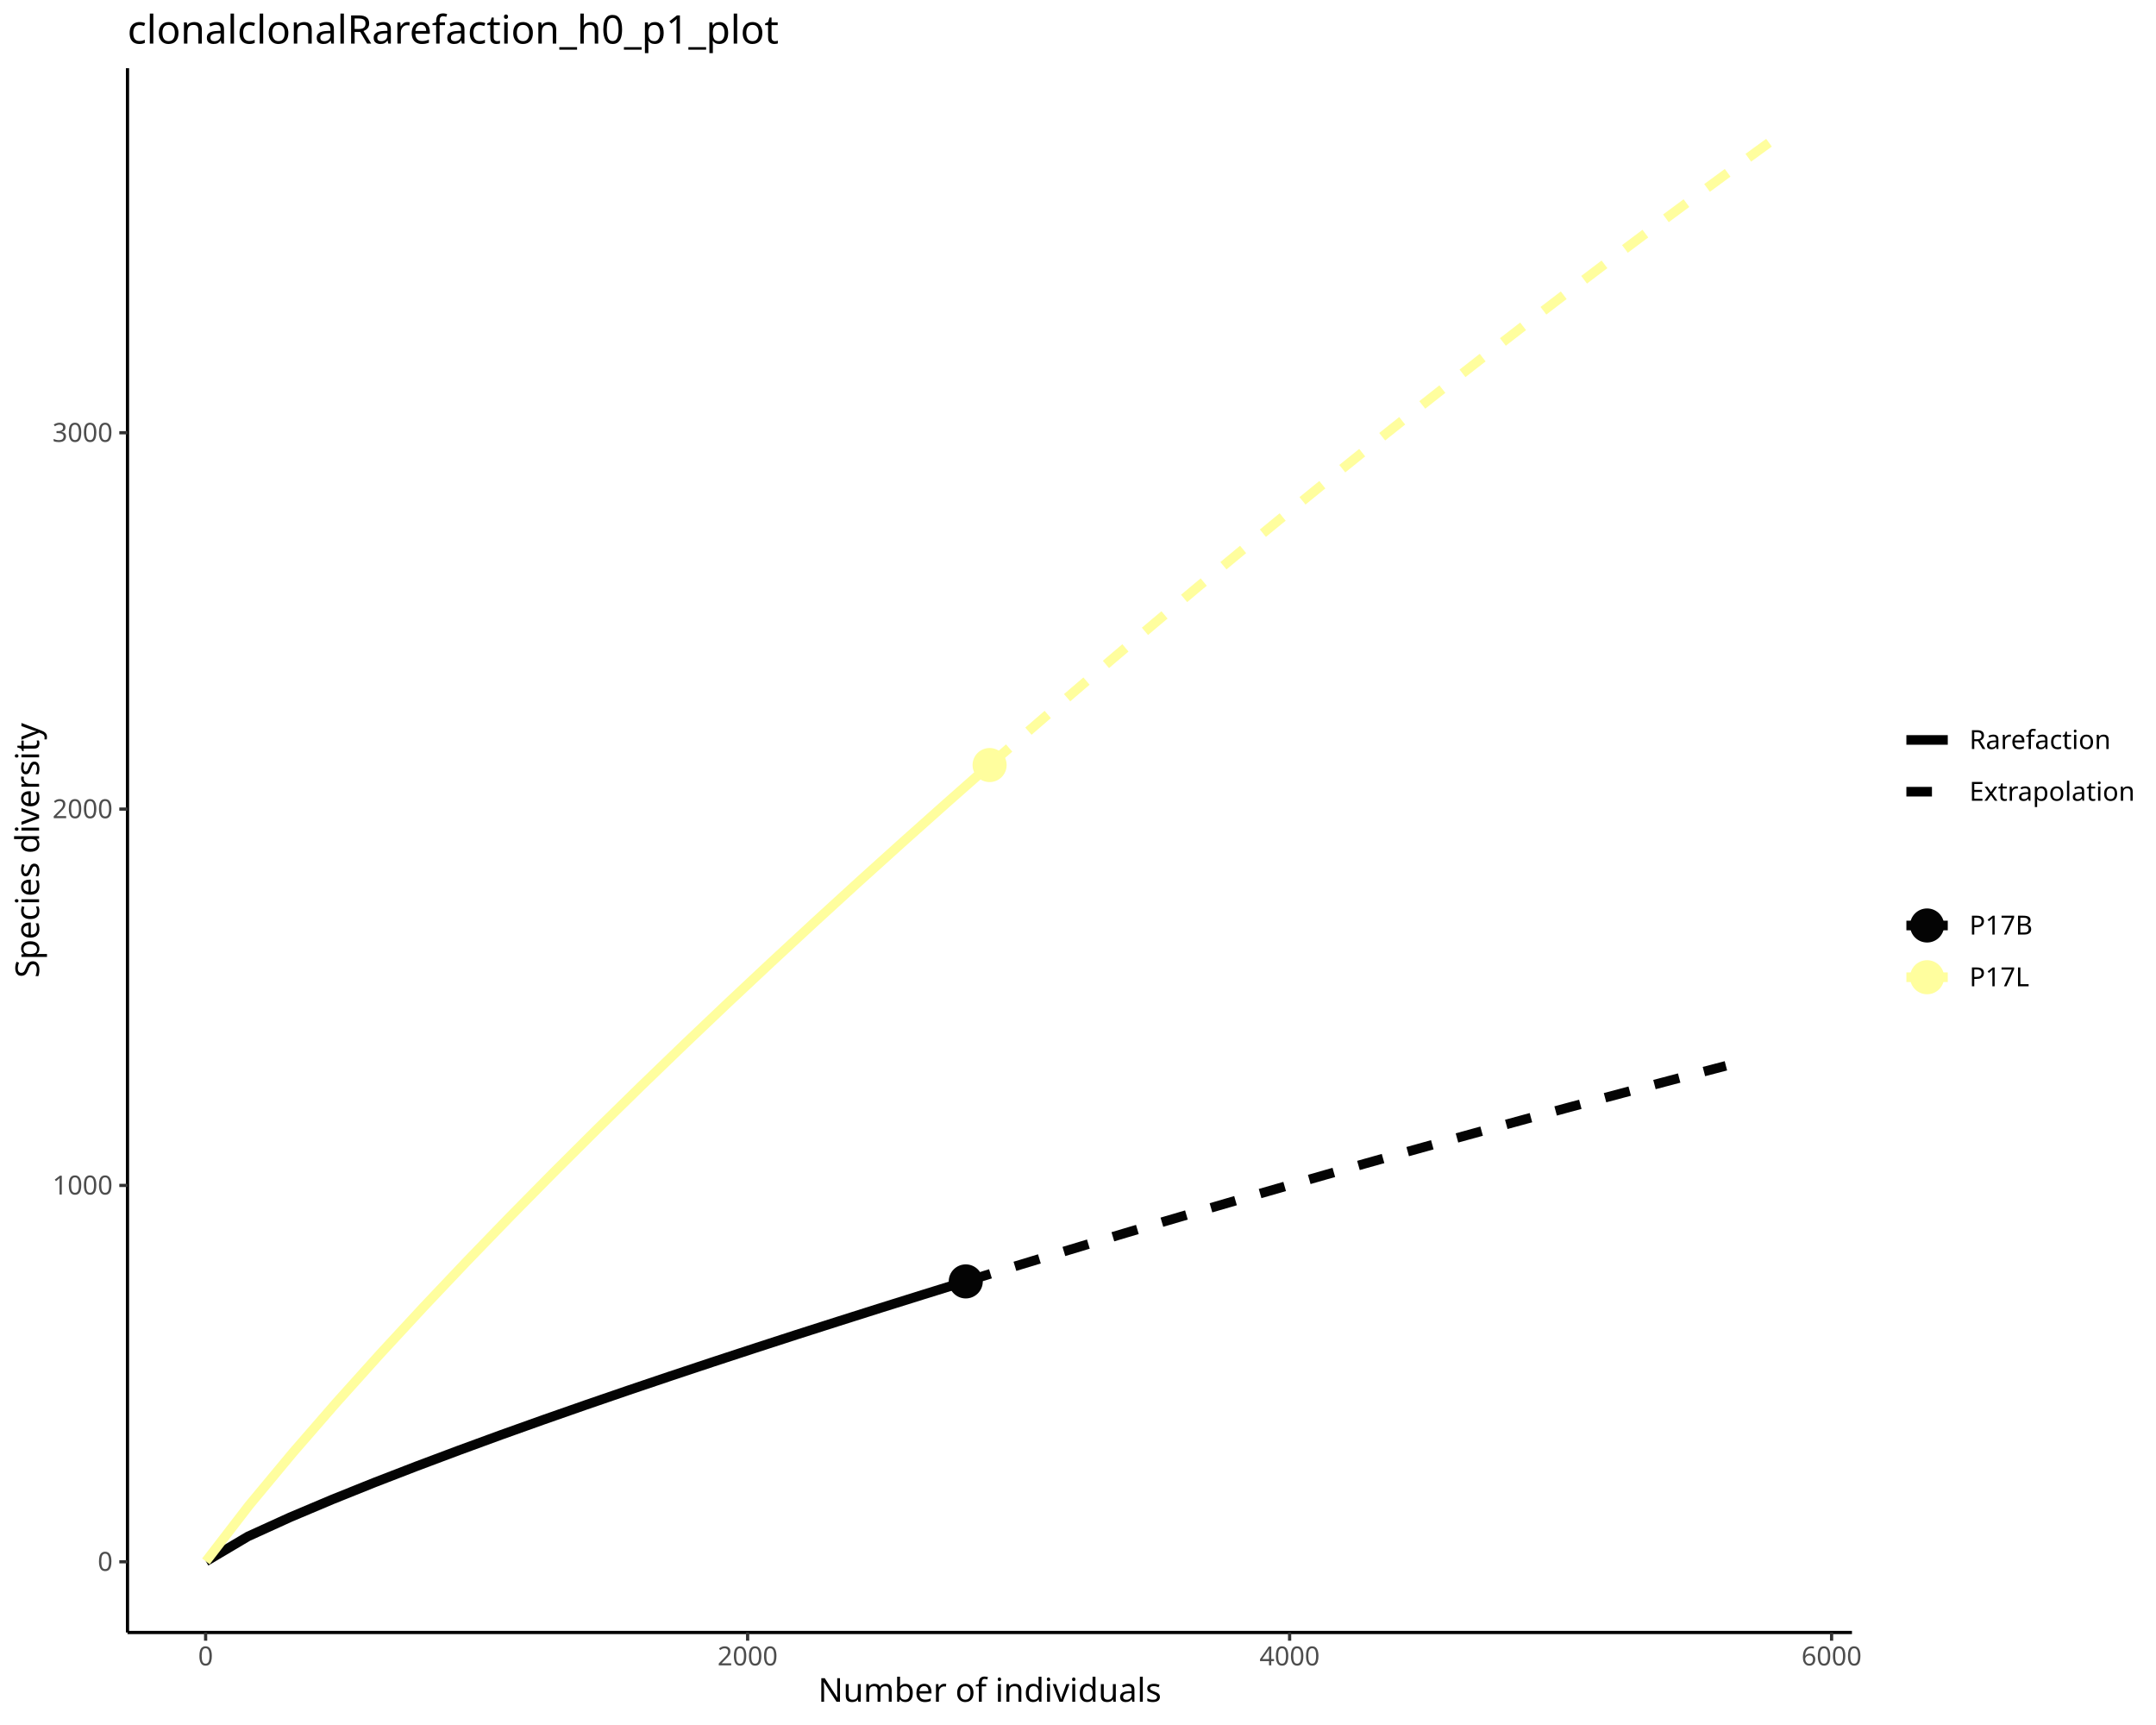
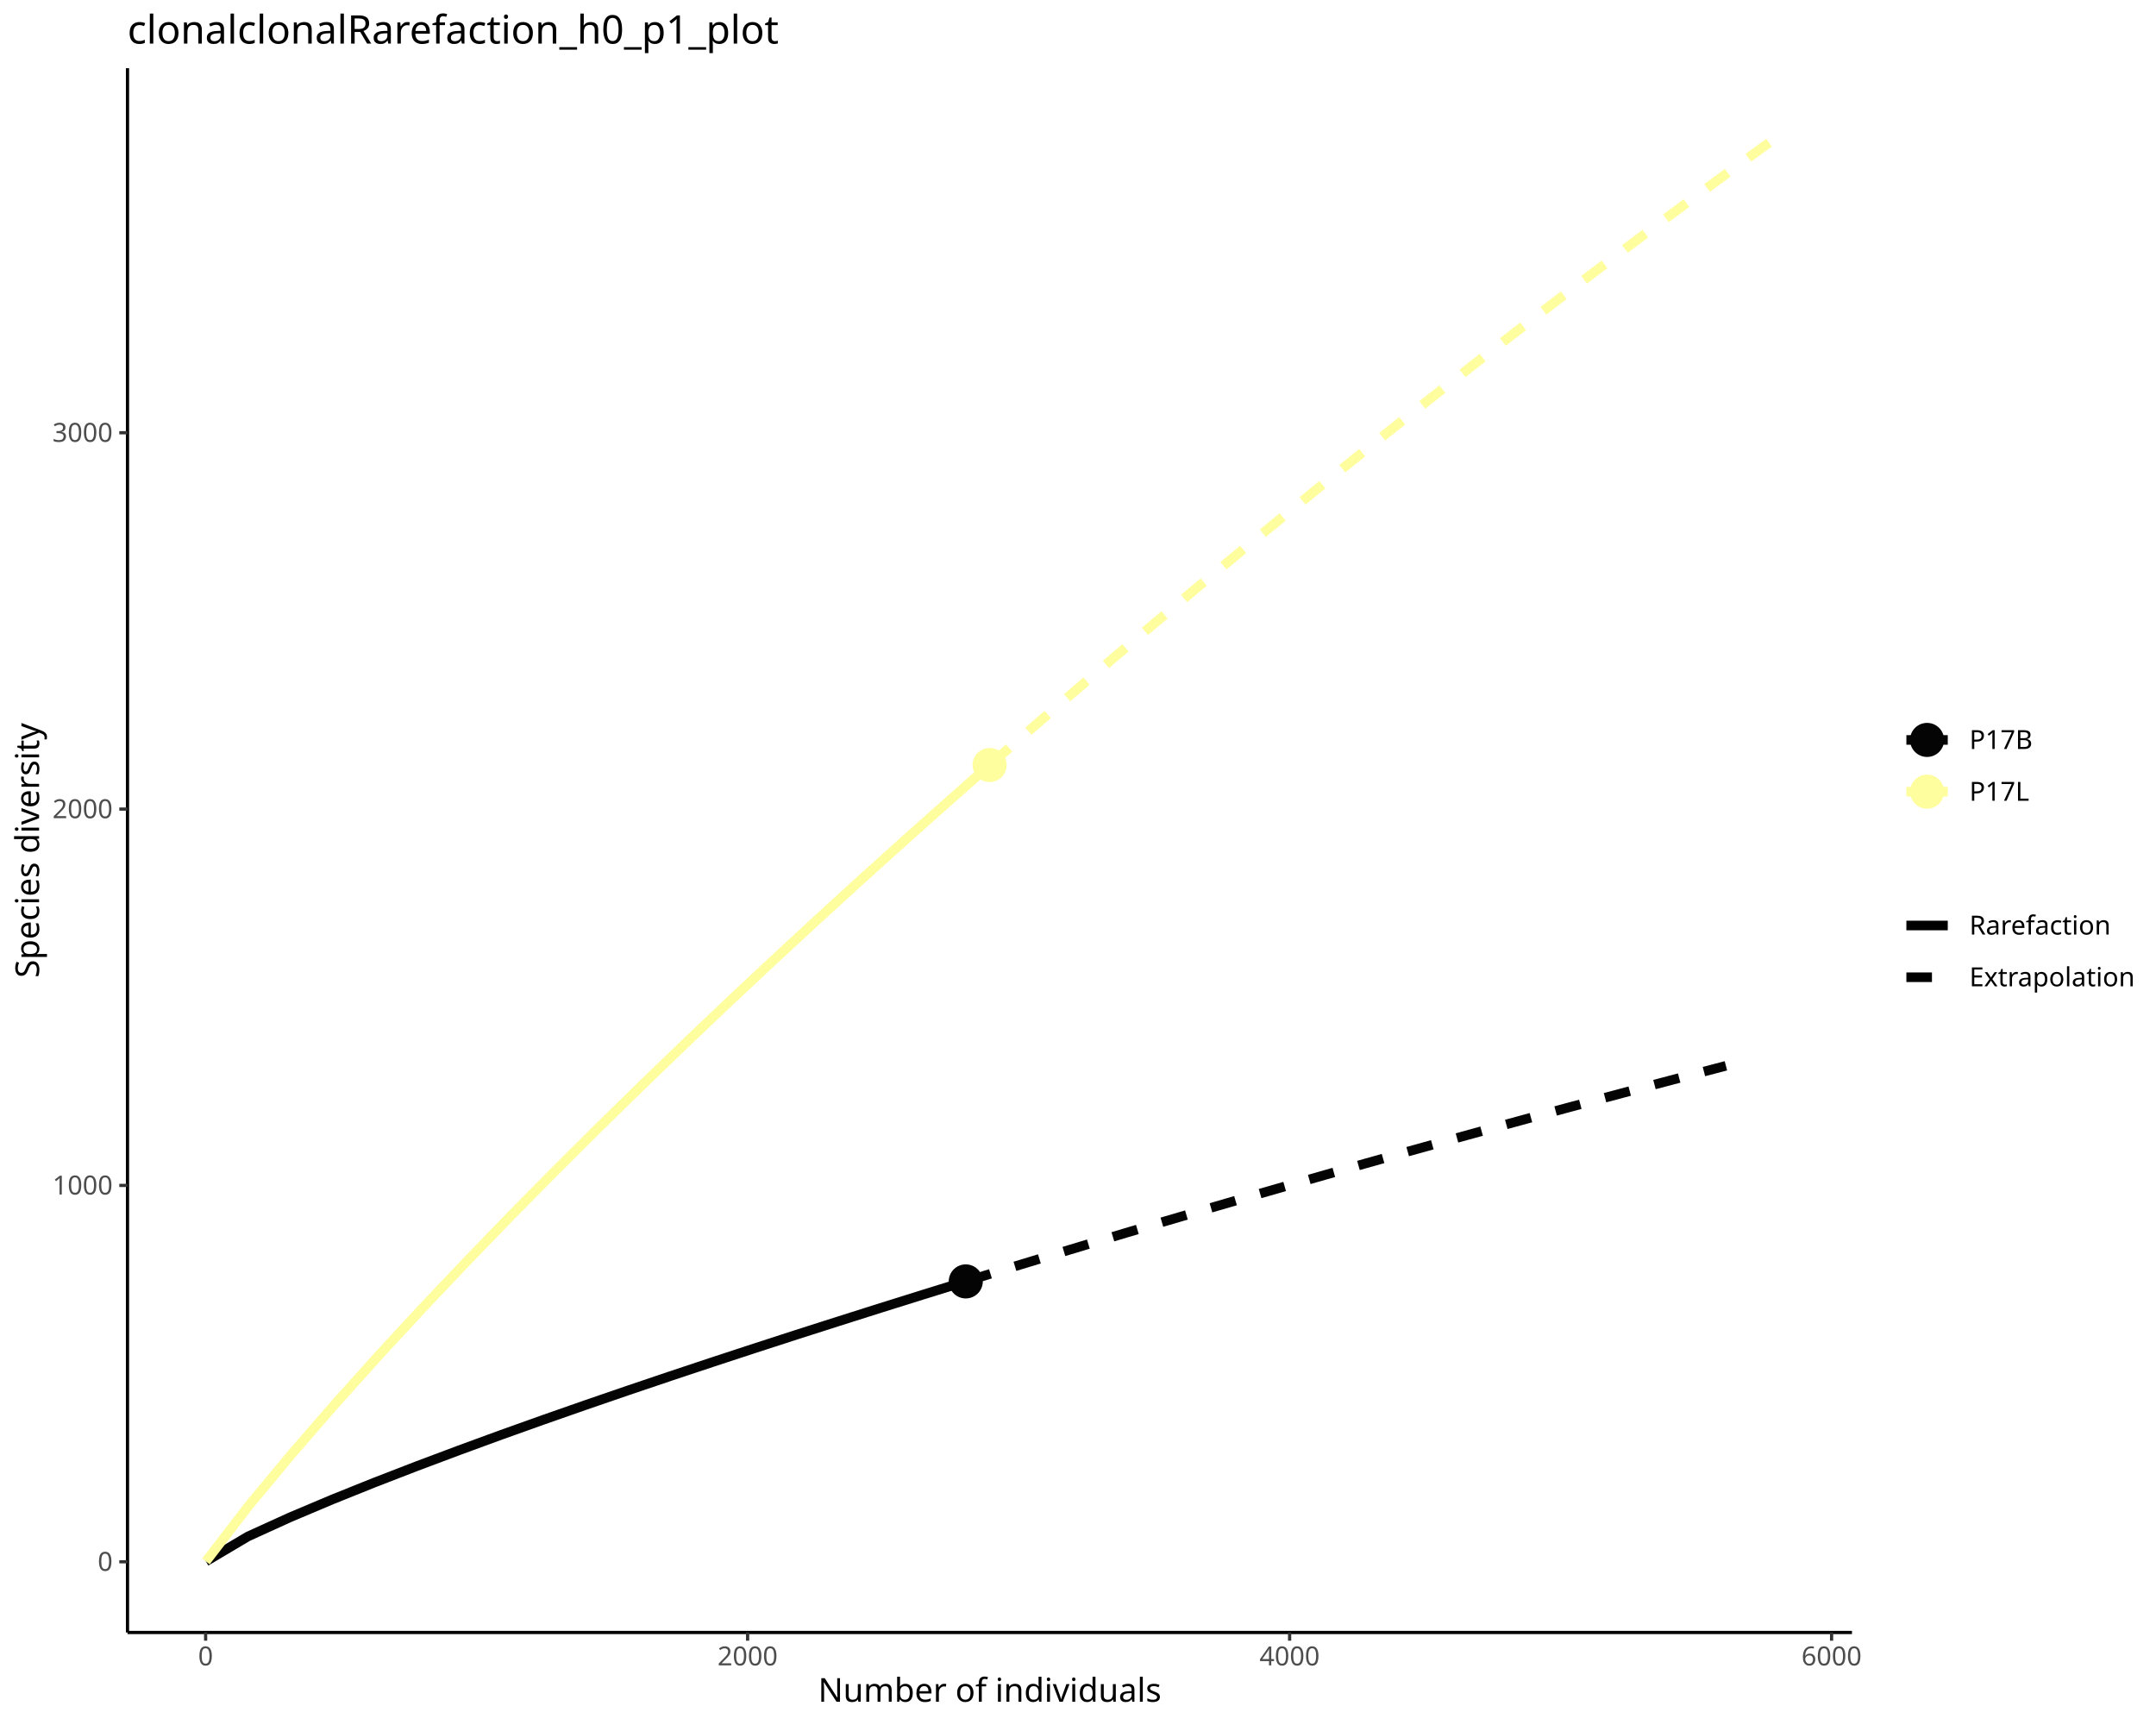
<svg xmlns="http://www.w3.org/2000/svg" class="svglite" data-engine-version="2.0" width="720.00pt" height="576.00pt" viewBox="0 0 720.00 576.00">
  <defs>
    <style type="text/css">
    .svglite line, .svglite polyline, .svglite polygon, .svglite path, .svglite rect, .svglite circle {
      fill: none;
      stroke: #000000;
      stroke-linecap: round;
      stroke-linejoin: round;
      stroke-miterlimit: 10.00;
    }
  </style>
  </defs>
  <rect width="100%" height="100%" style="stroke: none; fill: #FFFFFF;" />
  <defs>
    <clipPath id="cpMC4wMHw3MjAuMDB8MC4wMHw1NzYuMDA=">
      <rect x="0.00" y="0.00" width="720.00" height="576.00" />
    </clipPath>
  </defs>
  <g clip-path="url(#cpMC4wMHw3MjAuMDB8MC4wMHw1NzYuMDA=)">
    <rect x="0.00" y="0.00" width="720.00" height="576.00" style="stroke-width: 1.07; stroke: #FFFFFF; fill: #FFFFFF;" />
  </g>
  <defs>
    <clipPath id="cpNDIuNTh8NjE4LjQ3fDIyLjc4fDU0NS4xMQ==">
      <rect x="42.58" y="22.78" width="575.89" height="522.33" />
    </clipPath>
  </defs>
  <g clip-path="url(#cpNDIuNTh8NjE4LjQ3fDIyLjc4fDU0NS4xMQ==)">
    <rect x="42.58" y="22.78" width="575.89" height="522.33" style="stroke-width: 1.07; stroke: none; fill: #FFFFFF;" />
    <circle cx="322.52" cy="427.88" r="5.69" style="stroke-width: 0.71; stroke: none; fill: #040404;" />
    <circle cx="330.48" cy="255.46" r="5.69" style="stroke-width: 0.71; stroke: none; fill: #FFFE9E;" />
    <polyline points="68.76,521.37 82.79,513.05 96.90,506.63 111.02,500.67 125.05,495.03 139.17,489.57 153.29,484.27 167.40,479.10 181.43,474.09 195.55,469.15 209.67,464.30 223.69,459.56 237.81,454.86 251.93,450.23 266.05,445.65 280.08,441.17 294.19,436.70 308.31,432.28 322.43,427.90 322.52,427.88 " style="stroke-width: 3.20; stroke: #040404; stroke-linecap: butt;" />
    <polyline points="68.76,521.37 83.24,502.57 97.81,485.05 112.29,468.39 126.86,452.19 141.43,436.44 155.91,421.16 170.48,406.10 184.96,391.43 199.53,376.92 214.10,362.65 228.58,348.68 243.15,334.83 257.63,321.26 272.20,307.78 286.77,294.46 301.25,281.40 315.82,268.40 330.39,255.54 330.48,255.46 " style="stroke-width: 3.20; stroke: #FFFE9E; stroke-linecap: butt;" />
    <polyline points="322.61,427.85 335.91,423.76 349.31,419.69 362.61,415.68 376.00,411.67 389.31,407.73 402.70,403.80 416.10,399.90 429.40,396.07 442.79,392.24 456.10,388.47 469.49,384.71 482.79,381.01 496.19,377.32 509.58,373.66 522.88,370.05 536.28,366.46 549.58,362.92 562.98,359.39 576.37,355.89 " style="stroke-width: 3.20; stroke: #040404; stroke-dasharray: 8.54,8.54; stroke-linecap: butt;" />
    <polyline points="330.57,255.38 344.33,243.38 358.09,231.49 371.84,219.72 385.60,208.08 399.44,196.47 413.20,185.06 426.96,173.76 440.71,162.57 454.47,151.50 468.31,140.47 482.07,129.62 495.83,118.87 509.58,108.24 523.34,97.72 537.18,87.23 550.94,76.91 564.70,66.70 578.45,56.60 592.30,46.53 " style="stroke-width: 3.20; stroke: #FFFE9E; stroke-dasharray: 8.54,8.54; stroke-linecap: butt;" />
  </g>
  <g clip-path="url(#cpMC4wMHw3MjAuMDB8MC4wMHw1NzYuMDA=)">
    <polyline points="42.58,545.11 42.58,22.78 " style="stroke-width: 1.07; stroke-linecap: butt;" />
    <text x="37.65" y="524.52" text-anchor="end" style="font-size: 8.80px; fill: #4D4D4D; font-family: sans;" textLength="4.89px" lengthAdjust="spacingAndGlyphs">0</text>
    <text x="37.65" y="398.86" text-anchor="end" style="font-size: 8.80px; fill: #4D4D4D; font-family: sans;" textLength="19.58px" lengthAdjust="spacingAndGlyphs">1000</text>
    <text x="37.65" y="273.20" text-anchor="end" style="font-size: 8.80px; fill: #4D4D4D; font-family: sans;" textLength="19.58px" lengthAdjust="spacingAndGlyphs">2000</text>
    <text x="37.65" y="147.53" text-anchor="end" style="font-size: 8.80px; fill: #4D4D4D; font-family: sans;" textLength="19.58px" lengthAdjust="spacingAndGlyphs">3000</text>
    <polyline points="39.84,521.50 42.58,521.50 " style="stroke-width: 1.07; stroke: #333333; stroke-linecap: butt;" />
    <polyline points="39.84,395.83 42.58,395.83 " style="stroke-width: 1.07; stroke: #333333; stroke-linecap: butt;" />
    <polyline points="39.84,270.17 42.58,270.17 " style="stroke-width: 1.07; stroke: #333333; stroke-linecap: butt;" />
    <polyline points="39.84,144.50 42.58,144.50 " style="stroke-width: 1.07; stroke: #333333; stroke-linecap: butt;" />
    <polyline points="42.58,545.11 618.47,545.11 " style="stroke-width: 1.07; stroke-linecap: butt;" />
    <polyline points="68.67,547.85 68.67,545.11 " style="stroke-width: 1.07; stroke: #333333; stroke-linecap: butt;" />
    <polyline points="249.67,547.85 249.67,545.11 " style="stroke-width: 1.07; stroke: #333333; stroke-linecap: butt;" />
    <polyline points="430.67,547.85 430.67,545.11 " style="stroke-width: 1.07; stroke: #333333; stroke-linecap: butt;" />
    <polyline points="611.66,547.85 611.66,545.11 " style="stroke-width: 1.07; stroke: #333333; stroke-linecap: butt;" />
    <text x="68.67" y="556.10" text-anchor="middle" style="font-size: 8.80px; fill: #4D4D4D; font-family: sans;" textLength="4.89px" lengthAdjust="spacingAndGlyphs">0</text>
    <text x="249.67" y="556.10" text-anchor="middle" style="font-size: 8.80px; fill: #4D4D4D; font-family: sans;" textLength="19.58px" lengthAdjust="spacingAndGlyphs">2000</text>
    <text x="430.67" y="556.10" text-anchor="middle" style="font-size: 8.80px; fill: #4D4D4D; font-family: sans;" textLength="19.58px" lengthAdjust="spacingAndGlyphs">4000</text>
    <text x="611.66" y="556.10" text-anchor="middle" style="font-size: 8.80px; fill: #4D4D4D; font-family: sans;" textLength="19.58px" lengthAdjust="spacingAndGlyphs">6000</text>
    <text x="330.53" y="568.24" text-anchor="middle" style="font-size: 11.00px; font-family: sans;" textLength="105.78px" lengthAdjust="spacingAndGlyphs">Number of individuals</text>
    <text transform="translate(13.05,283.95) rotate(-90)" text-anchor="middle" style="font-size: 11.00px; font-family: sans;" textLength="82.55px" lengthAdjust="spacingAndGlyphs">Species diversity</text>
-     <rect x="629.43" y="227.47" width="85.09" height="51.00" style="stroke-width: 1.07; stroke: none; fill: #FFFFFF;" />
-     <line x1="636.64" y1="247.07" x2="650.46" y2="247.07" style="stroke-width: 3.20; stroke-linecap: butt;" />
-     <line x1="636.64" y1="264.35" x2="650.46" y2="264.35" style="stroke-width: 3.20; stroke-dasharray: 8.54,8.54; stroke-linecap: butt;" />
-     <text x="657.67" y="250.10" style="font-size: 8.80px; font-family: sans;" textLength="45.01px" lengthAdjust="spacingAndGlyphs">Rarefaction</text>
-     <text x="657.67" y="267.38" style="font-size: 8.80px; font-family: sans;" textLength="51.37px" lengthAdjust="spacingAndGlyphs">Extrapolation</text>
-     <rect x="629.43" y="289.43" width="55.25" height="51.00" style="stroke-width: 1.07; stroke: none; fill: #FFFFFF;" />
-     <circle cx="643.55" cy="309.03" r="5.69" style="stroke-width: 0.71; stroke: none; fill: #040404;" />
-     <line x1="636.64" y1="309.03" x2="650.46" y2="309.03" style="stroke-width: 3.20; stroke: #040404; stroke-linecap: butt;" />
-     <circle cx="643.55" cy="326.31" r="5.69" style="stroke-width: 0.71; stroke: none; fill: #FFFE9E;" />
-     <line x1="636.64" y1="326.31" x2="650.46" y2="326.31" style="stroke-width: 3.20; stroke: #FFFE9E; stroke-linecap: butt;" />
-     <text x="657.67" y="312.05" style="font-size: 8.80px; font-family: sans;" textLength="21.53px" lengthAdjust="spacingAndGlyphs">P17B</text>
-     <text x="657.67" y="329.33" style="font-size: 8.80px; font-family: sans;" textLength="20.56px" lengthAdjust="spacingAndGlyphs">P17L</text>
+     <rect x="629.43" y="227.47" width="55.25" height="51.00" style="stroke-width: 1.07; stroke: none; fill: #FFFFFF;" />
+     <circle cx="643.55" cy="247.07" r="5.69" style="stroke-width: 0.71; stroke: none; fill: #040404;" />
+     <line x1="636.64" y1="247.07" x2="650.46" y2="247.07" style="stroke-width: 3.20; stroke: #040404; stroke-linecap: butt;" />
+     <circle cx="643.55" cy="264.35" r="5.69" style="stroke-width: 0.71; stroke: none; fill: #FFFE9E;" />
+     <line x1="636.64" y1="264.35" x2="650.46" y2="264.35" style="stroke-width: 3.20; stroke: #FFFE9E; stroke-linecap: butt;" />
+     <text x="657.67" y="250.10" style="font-size: 8.80px; font-family: sans;" textLength="21.53px" lengthAdjust="spacingAndGlyphs">P17B</text>
+     <text x="657.67" y="267.38" style="font-size: 8.80px; font-family: sans;" textLength="20.56px" lengthAdjust="spacingAndGlyphs">P17L</text>
+     <rect x="629.43" y="289.43" width="85.09" height="51.00" style="stroke-width: 1.07; stroke: none; fill: #FFFFFF;" />
+     <line x1="636.64" y1="309.03" x2="650.46" y2="309.03" style="stroke-width: 3.20; stroke-linecap: butt;" />
+     <line x1="636.64" y1="326.31" x2="650.46" y2="326.31" style="stroke-width: 3.20; stroke-dasharray: 8.54,8.54; stroke-linecap: butt;" />
+     <text x="657.67" y="312.05" style="font-size: 8.80px; font-family: sans;" textLength="45.01px" lengthAdjust="spacingAndGlyphs">Rarefaction</text>
+     <text x="657.67" y="329.33" style="font-size: 8.80px; font-family: sans;" textLength="51.37px" lengthAdjust="spacingAndGlyphs">Extrapolation</text>
    <text x="42.58" y="14.56" style="font-size: 13.20px; font-family: sans;" textLength="209.17px" lengthAdjust="spacingAndGlyphs">clonalclonalRarefaction_h0_p1_plot</text>
  </g>
</svg>
